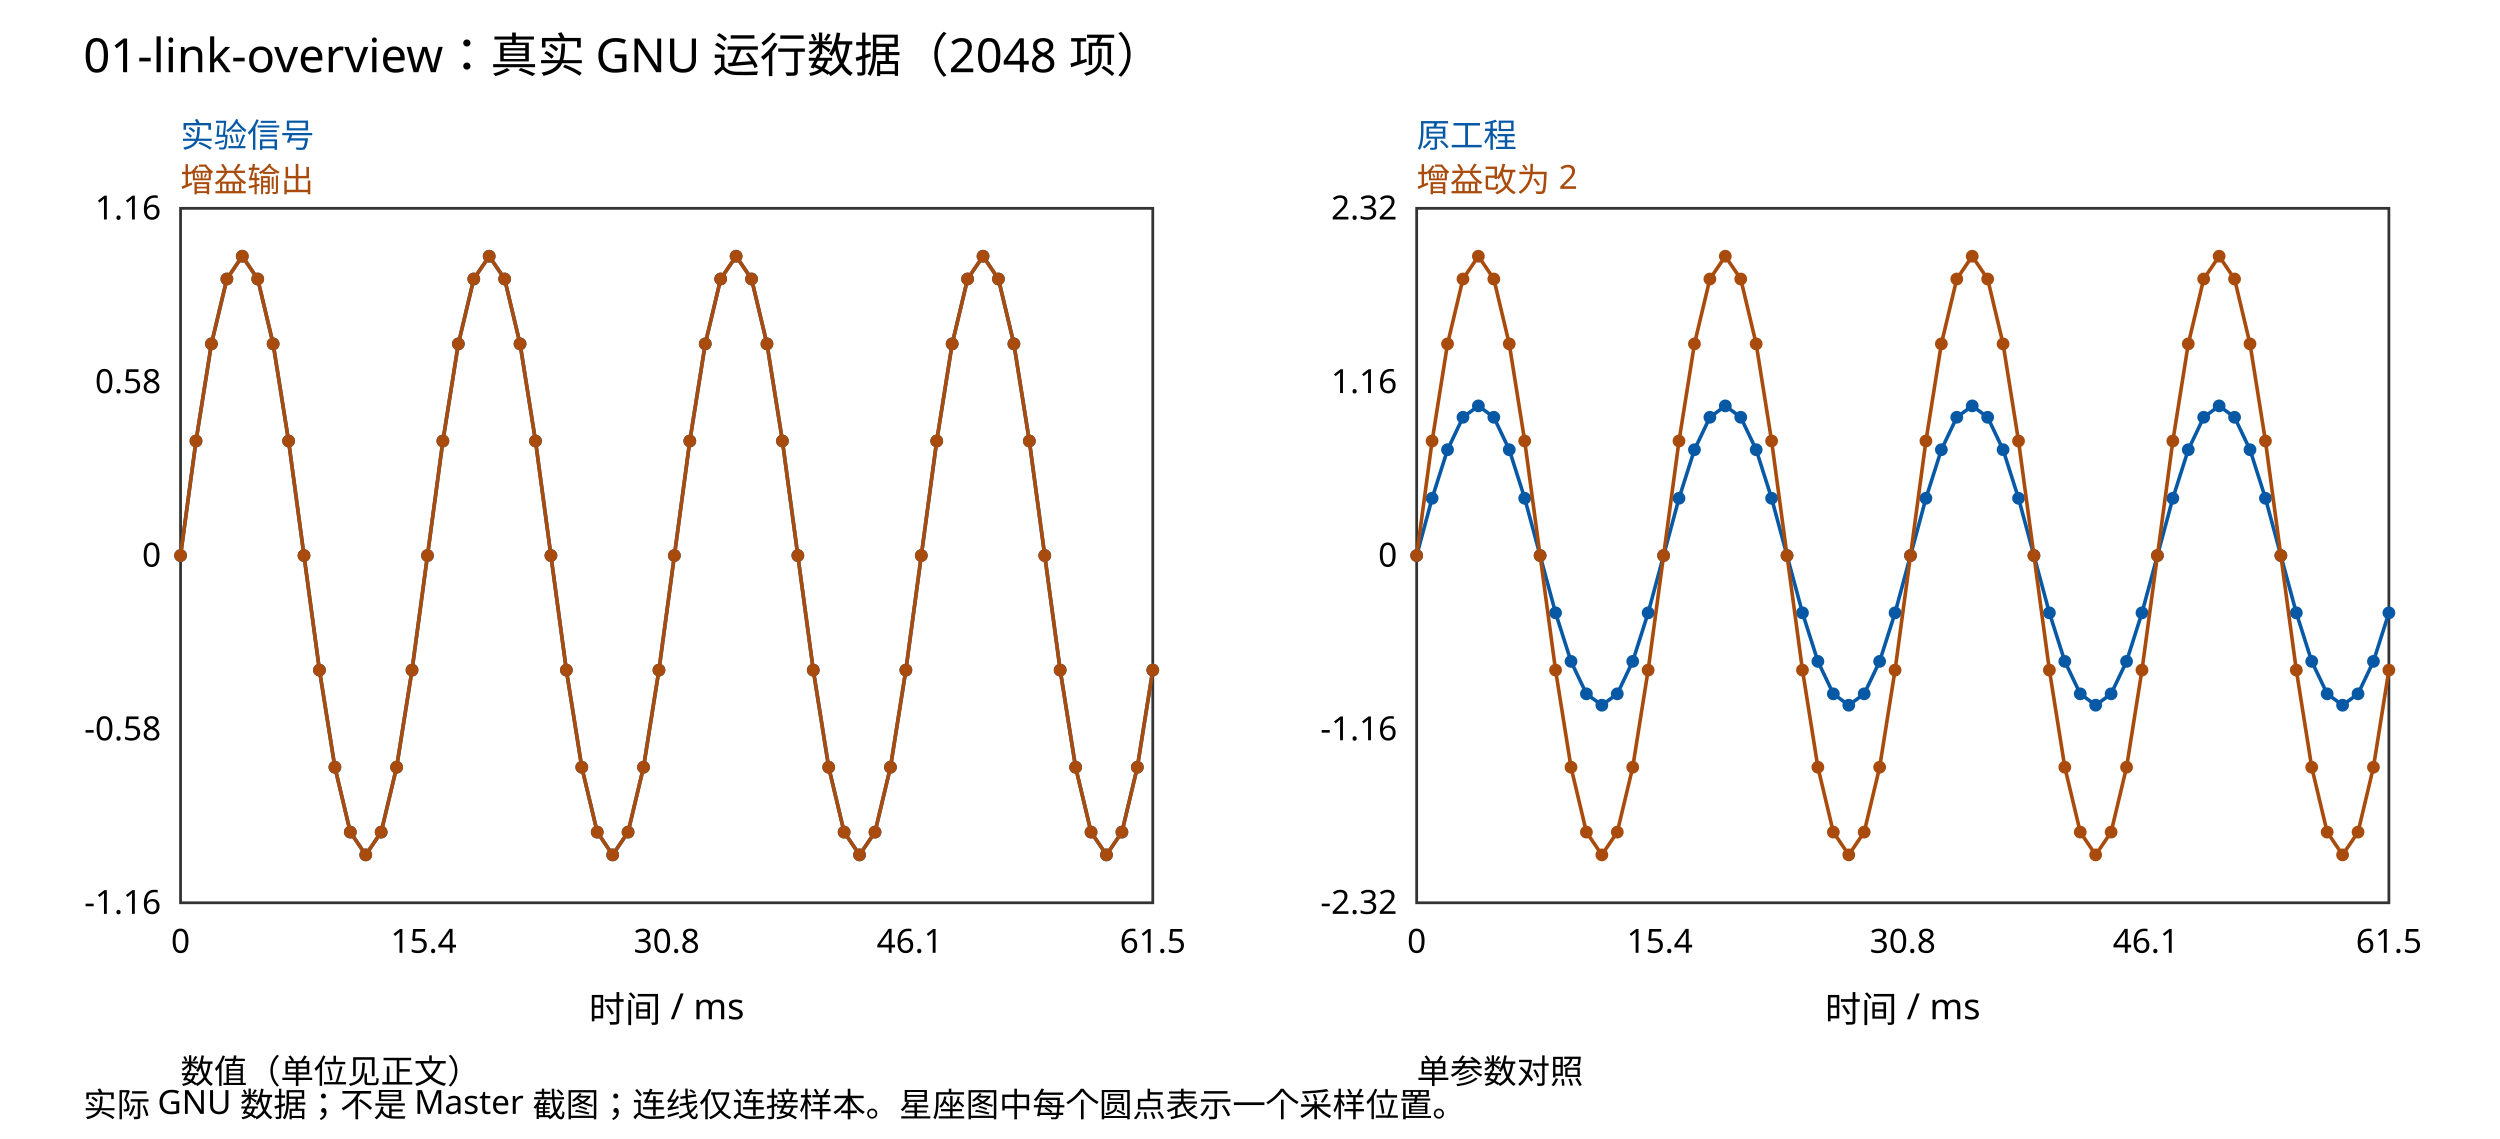
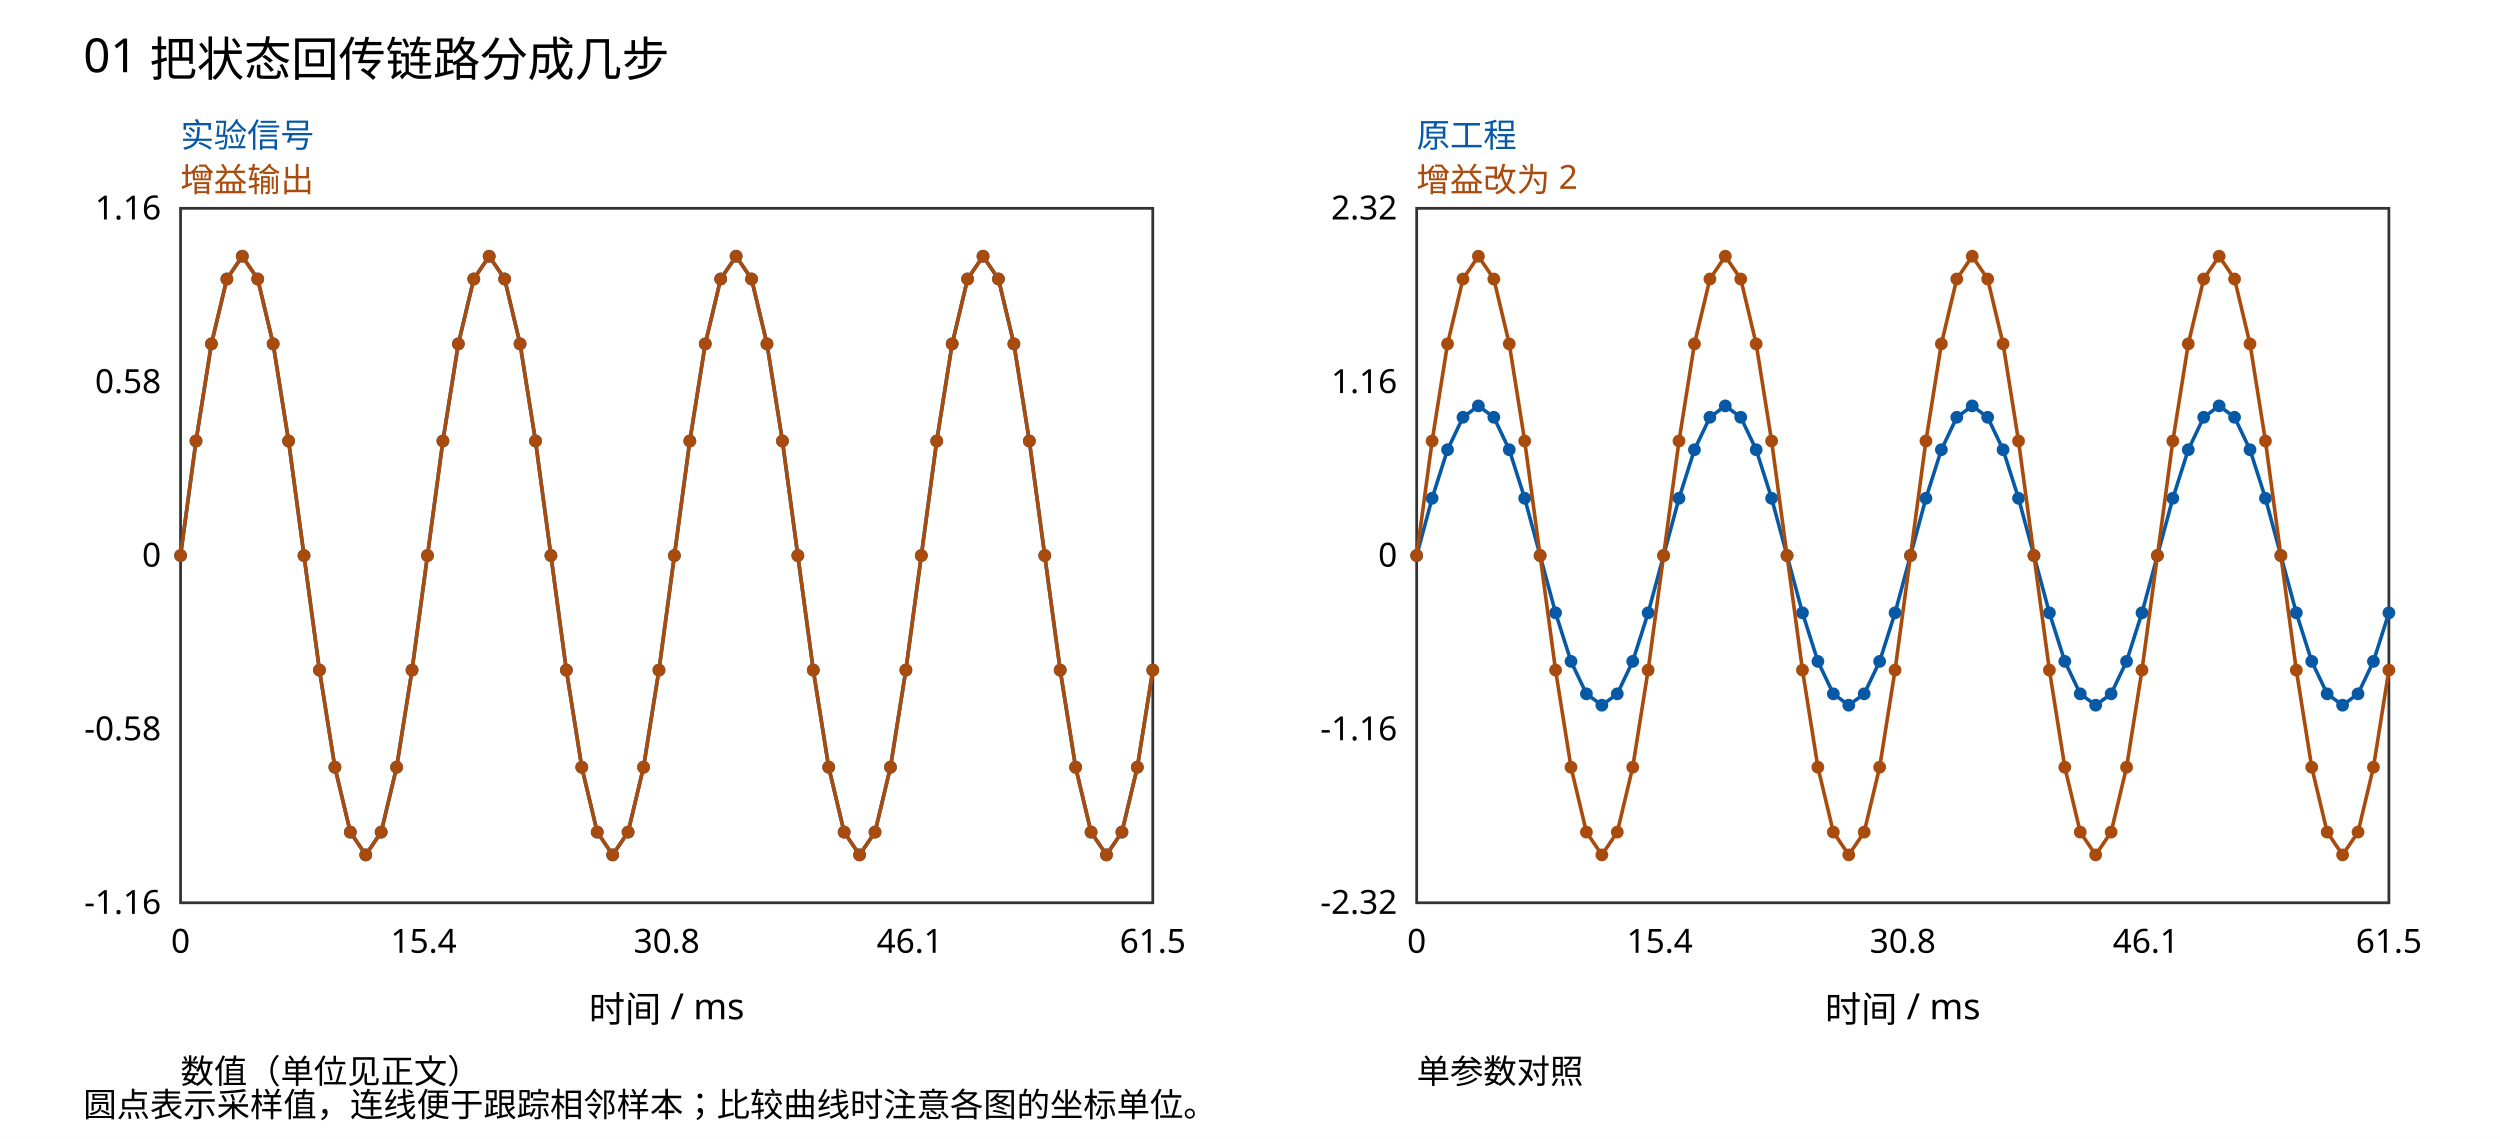
<svg xmlns="http://www.w3.org/2000/svg" width="900" height="410" viewBox="0 0 900 410">
  <rect width="100%" height="100%" fill="white" />
-   <text x="30" y="26" font-family="sans-serif" font-size="17">01-link-overview：真实 GNU 运行数据（2048 项）</text>
+   <text x="30" y="26" font-family="sans-serif" font-size="17">01 把状态回传链路分成几步</text>
  <rect x="65" y="75" width="350" height="250" fill="none" stroke="#333" />
  <text x="65.0" y="343" text-anchor="middle" font-family="sans-serif" font-size="12">0</text>
  <text x="58" y="329.0" text-anchor="end" font-family="sans-serif" font-size="12">-1.16</text>
  <text x="152.5" y="343" text-anchor="middle" font-family="sans-serif" font-size="12">15.4</text>
  <text x="58" y="266.5" text-anchor="end" font-family="sans-serif" font-size="12">-0.58</text>
  <text x="240.0" y="343" text-anchor="middle" font-family="sans-serif" font-size="12">30.8</text>
  <text x="58" y="204.0" text-anchor="end" font-family="sans-serif" font-size="12">0</text>
  <text x="327.5" y="343" text-anchor="middle" font-family="sans-serif" font-size="12">46.1</text>
  <text x="58" y="141.5" text-anchor="end" font-family="sans-serif" font-size="12">0.58</text>
  <text x="415.0" y="343" text-anchor="middle" font-family="sans-serif" font-size="12">61.5</text>
  <text x="58" y="79.0" text-anchor="end" font-family="sans-serif" font-size="12">1.16</text>
  <polyline points="65.00,200.00 70.56,158.76 76.11,123.80 81.67,100.44 87.22,92.24 92.78,100.44 98.33,123.80 103.89,158.76 109.44,200.00 115.00,241.24 120.56,276.20 126.11,299.56 131.67,307.76 137.22,299.56 142.78,276.20 148.33,241.24 153.89,200.00 159.44,158.76 165.00,123.80 170.56,100.44 176.11,92.24 181.67,100.44 187.22,123.80 192.78,158.76 198.33,200.00 203.89,241.24 209.44,276.20 215.00,299.56 220.56,307.76 226.11,299.56 231.67,276.20 237.22,241.24 242.78,200.00 248.33,158.76 253.89,123.80 259.44,100.44 265.00,92.24 270.56,100.44 276.11,123.80 281.67,158.76 287.22,200.00 292.78,241.24 298.33,276.20 303.89,299.56 309.44,307.76 315.00,299.56 320.56,276.20 326.11,241.24 331.67,200.00 337.22,158.76 342.78,123.80 348.33,100.44 353.89,92.24 359.44,100.44 365.00,123.80 370.56,158.76 376.11,200.00 381.67,241.24 387.22,276.20 392.78,299.56 398.33,307.76 403.89,299.56 409.44,276.20 415.00,241.24" fill="none" stroke="#0759a6" stroke-width="1.3" />
  <circle cx="65.00" cy="200.00" r="2.3" fill="#0759a6" />
  <circle cx="70.56" cy="158.76" r="2.3" fill="#0759a6" />
  <circle cx="76.11" cy="123.80" r="2.3" fill="#0759a6" />
  <circle cx="81.67" cy="100.44" r="2.3" fill="#0759a6" />
  <circle cx="87.22" cy="92.24" r="2.3" fill="#0759a6" />
  <circle cx="92.78" cy="100.44" r="2.3" fill="#0759a6" />
  <circle cx="98.33" cy="123.80" r="2.3" fill="#0759a6" />
  <circle cx="103.89" cy="158.76" r="2.3" fill="#0759a6" />
  <circle cx="109.44" cy="200.00" r="2.3" fill="#0759a6" />
  <circle cx="115.00" cy="241.24" r="2.3" fill="#0759a6" />
  <circle cx="120.56" cy="276.20" r="2.3" fill="#0759a6" />
  <circle cx="126.11" cy="299.56" r="2.3" fill="#0759a6" />
  <circle cx="131.67" cy="307.76" r="2.3" fill="#0759a6" />
  <circle cx="137.22" cy="299.56" r="2.3" fill="#0759a6" />
  <circle cx="142.78" cy="276.20" r="2.3" fill="#0759a6" />
  <circle cx="148.33" cy="241.24" r="2.3" fill="#0759a6" />
  <circle cx="153.89" cy="200.00" r="2.3" fill="#0759a6" />
  <circle cx="159.44" cy="158.76" r="2.3" fill="#0759a6" />
  <circle cx="165.00" cy="123.80" r="2.3" fill="#0759a6" />
  <circle cx="170.56" cy="100.44" r="2.3" fill="#0759a6" />
  <circle cx="176.11" cy="92.24" r="2.3" fill="#0759a6" />
  <circle cx="181.67" cy="100.44" r="2.3" fill="#0759a6" />
  <circle cx="187.22" cy="123.80" r="2.3" fill="#0759a6" />
  <circle cx="192.78" cy="158.76" r="2.3" fill="#0759a6" />
  <circle cx="198.33" cy="200.00" r="2.3" fill="#0759a6" />
  <circle cx="203.89" cy="241.24" r="2.3" fill="#0759a6" />
  <circle cx="209.44" cy="276.20" r="2.3" fill="#0759a6" />
  <circle cx="215.00" cy="299.56" r="2.3" fill="#0759a6" />
  <circle cx="220.56" cy="307.76" r="2.3" fill="#0759a6" />
  <circle cx="226.11" cy="299.56" r="2.3" fill="#0759a6" />
  <circle cx="231.67" cy="276.20" r="2.3" fill="#0759a6" />
  <circle cx="237.22" cy="241.24" r="2.3" fill="#0759a6" />
  <circle cx="242.78" cy="200.00" r="2.3" fill="#0759a6" />
  <circle cx="248.33" cy="158.76" r="2.3" fill="#0759a6" />
  <circle cx="253.89" cy="123.80" r="2.3" fill="#0759a6" />
  <circle cx="259.44" cy="100.44" r="2.3" fill="#0759a6" />
  <circle cx="265.00" cy="92.24" r="2.3" fill="#0759a6" />
  <circle cx="270.56" cy="100.44" r="2.3" fill="#0759a6" />
  <circle cx="276.11" cy="123.80" r="2.3" fill="#0759a6" />
  <circle cx="281.67" cy="158.76" r="2.3" fill="#0759a6" />
  <circle cx="287.22" cy="200.00" r="2.3" fill="#0759a6" />
  <circle cx="292.78" cy="241.24" r="2.3" fill="#0759a6" />
  <circle cx="298.33" cy="276.20" r="2.3" fill="#0759a6" />
  <circle cx="303.89" cy="299.56" r="2.3" fill="#0759a6" />
  <circle cx="309.44" cy="307.76" r="2.3" fill="#0759a6" />
  <circle cx="315.00" cy="299.56" r="2.3" fill="#0759a6" />
  <circle cx="320.56" cy="276.20" r="2.3" fill="#0759a6" />
  <circle cx="326.11" cy="241.24" r="2.3" fill="#0759a6" />
  <circle cx="331.67" cy="200.00" r="2.3" fill="#0759a6" />
  <circle cx="337.22" cy="158.76" r="2.3" fill="#0759a6" />
  <circle cx="342.78" cy="123.80" r="2.3" fill="#0759a6" />
  <circle cx="348.33" cy="100.44" r="2.3" fill="#0759a6" />
  <circle cx="353.89" cy="92.24" r="2.3" fill="#0759a6" />
  <circle cx="359.44" cy="100.44" r="2.3" fill="#0759a6" />
  <circle cx="365.00" cy="123.80" r="2.3" fill="#0759a6" />
  <circle cx="370.56" cy="158.76" r="2.3" fill="#0759a6" />
  <circle cx="376.11" cy="200.00" r="2.3" fill="#0759a6" />
  <circle cx="381.67" cy="241.24" r="2.3" fill="#0759a6" />
  <circle cx="387.22" cy="276.20" r="2.3" fill="#0759a6" />
  <circle cx="392.78" cy="299.56" r="2.3" fill="#0759a6" />
  <circle cx="398.33" cy="307.76" r="2.3" fill="#0759a6" />
  <circle cx="403.89" cy="299.56" r="2.3" fill="#0759a6" />
  <circle cx="409.44" cy="276.20" r="2.3" fill="#0759a6" />
  <circle cx="415.00" cy="241.24" r="2.3" fill="#0759a6" />
  <text x="65" y="53" fill="#0759a6" font-family="sans-serif" font-size="12">实验信号</text>
  <polyline points="65.00,200.00 70.56,158.76 76.11,123.80 81.67,100.44 87.22,92.24 92.78,100.44 98.33,123.80 103.89,158.76 109.44,200.00 115.00,241.24 120.56,276.20 126.11,299.56 131.67,307.76 137.22,299.56 142.78,276.20 148.33,241.24 153.89,200.00 159.44,158.76 165.00,123.80 170.56,100.44 176.11,92.24 181.67,100.44 187.22,123.80 192.78,158.76 198.33,200.00 203.89,241.24 209.44,276.20 215.00,299.56 220.56,307.76 226.11,299.56 231.67,276.20 237.22,241.24 242.78,200.00 248.33,158.76 253.89,123.80 259.44,100.44 265.00,92.24 270.56,100.44 276.11,123.80 281.67,158.76 287.22,200.00 292.78,241.24 298.33,276.20 303.89,299.56 309.44,307.76 315.00,299.56 320.56,276.20 326.11,241.24 331.67,200.00 337.22,158.76 342.78,123.80 348.33,100.44 353.89,92.24 359.44,100.44 365.00,123.80 370.56,158.76 376.11,200.00 381.67,241.24 387.22,276.20 392.78,299.56 398.33,307.76 403.89,299.56 409.44,276.20 415.00,241.24" fill="none" stroke="#a84b0c" stroke-width="1.3" />
  <circle cx="65.00" cy="200.00" r="2.3" fill="#a84b0c" />
  <circle cx="70.56" cy="158.76" r="2.3" fill="#a84b0c" />
  <circle cx="76.11" cy="123.80" r="2.3" fill="#a84b0c" />
  <circle cx="81.67" cy="100.44" r="2.3" fill="#a84b0c" />
  <circle cx="87.22" cy="92.24" r="2.3" fill="#a84b0c" />
  <circle cx="92.78" cy="100.44" r="2.3" fill="#a84b0c" />
  <circle cx="98.33" cy="123.80" r="2.3" fill="#a84b0c" />
  <circle cx="103.89" cy="158.76" r="2.3" fill="#a84b0c" />
  <circle cx="109.44" cy="200.00" r="2.3" fill="#a84b0c" />
  <circle cx="115.00" cy="241.24" r="2.3" fill="#a84b0c" />
  <circle cx="120.56" cy="276.20" r="2.3" fill="#a84b0c" />
  <circle cx="126.11" cy="299.56" r="2.3" fill="#a84b0c" />
  <circle cx="131.67" cy="307.76" r="2.3" fill="#a84b0c" />
  <circle cx="137.22" cy="299.56" r="2.3" fill="#a84b0c" />
  <circle cx="142.78" cy="276.20" r="2.3" fill="#a84b0c" />
  <circle cx="148.33" cy="241.24" r="2.3" fill="#a84b0c" />
  <circle cx="153.89" cy="200.00" r="2.3" fill="#a84b0c" />
  <circle cx="159.44" cy="158.76" r="2.3" fill="#a84b0c" />
  <circle cx="165.00" cy="123.80" r="2.3" fill="#a84b0c" />
  <circle cx="170.56" cy="100.44" r="2.3" fill="#a84b0c" />
  <circle cx="176.11" cy="92.24" r="2.3" fill="#a84b0c" />
  <circle cx="181.67" cy="100.44" r="2.3" fill="#a84b0c" />
  <circle cx="187.22" cy="123.80" r="2.3" fill="#a84b0c" />
  <circle cx="192.78" cy="158.76" r="2.3" fill="#a84b0c" />
  <circle cx="198.33" cy="200.00" r="2.3" fill="#a84b0c" />
  <circle cx="203.89" cy="241.24" r="2.3" fill="#a84b0c" />
  <circle cx="209.44" cy="276.20" r="2.3" fill="#a84b0c" />
  <circle cx="215.00" cy="299.56" r="2.3" fill="#a84b0c" />
  <circle cx="220.56" cy="307.76" r="2.3" fill="#a84b0c" />
  <circle cx="226.11" cy="299.56" r="2.3" fill="#a84b0c" />
  <circle cx="231.67" cy="276.20" r="2.3" fill="#a84b0c" />
  <circle cx="237.22" cy="241.24" r="2.3" fill="#a84b0c" />
  <circle cx="242.78" cy="200.00" r="2.3" fill="#a84b0c" />
  <circle cx="248.33" cy="158.76" r="2.3" fill="#a84b0c" />
  <circle cx="253.89" cy="123.80" r="2.3" fill="#a84b0c" />
  <circle cx="259.44" cy="100.44" r="2.3" fill="#a84b0c" />
  <circle cx="265.00" cy="92.24" r="2.3" fill="#a84b0c" />
  <circle cx="270.56" cy="100.44" r="2.3" fill="#a84b0c" />
  <circle cx="276.11" cy="123.80" r="2.3" fill="#a84b0c" />
  <circle cx="281.67" cy="158.76" r="2.3" fill="#a84b0c" />
  <circle cx="287.22" cy="200.00" r="2.3" fill="#a84b0c" />
  <circle cx="292.78" cy="241.24" r="2.3" fill="#a84b0c" />
  <circle cx="298.33" cy="276.20" r="2.3" fill="#a84b0c" />
  <circle cx="303.89" cy="299.56" r="2.3" fill="#a84b0c" />
  <circle cx="309.44" cy="307.76" r="2.3" fill="#a84b0c" />
  <circle cx="315.00" cy="299.56" r="2.3" fill="#a84b0c" />
  <circle cx="320.56" cy="276.20" r="2.3" fill="#a84b0c" />
  <circle cx="326.11" cy="241.24" r="2.3" fill="#a84b0c" />
  <circle cx="331.67" cy="200.00" r="2.3" fill="#a84b0c" />
  <circle cx="337.22" cy="158.76" r="2.3" fill="#a84b0c" />
  <circle cx="342.78" cy="123.80" r="2.3" fill="#a84b0c" />
  <circle cx="348.33" cy="100.44" r="2.3" fill="#a84b0c" />
  <circle cx="353.89" cy="92.24" r="2.3" fill="#a84b0c" />
  <circle cx="359.44" cy="100.44" r="2.3" fill="#a84b0c" />
  <circle cx="365.00" cy="123.80" r="2.3" fill="#a84b0c" />
  <circle cx="370.56" cy="158.76" r="2.3" fill="#a84b0c" />
  <circle cx="376.11" cy="200.00" r="2.3" fill="#a84b0c" />
  <circle cx="381.67" cy="241.24" r="2.3" fill="#a84b0c" />
  <circle cx="387.22" cy="276.20" r="2.3" fill="#a84b0c" />
  <circle cx="392.78" cy="299.56" r="2.3" fill="#a84b0c" />
  <circle cx="398.33" cy="307.76" r="2.3" fill="#a84b0c" />
  <circle cx="403.89" cy="299.56" r="2.3" fill="#a84b0c" />
  <circle cx="409.44" cy="276.20" r="2.3" fill="#a84b0c" />
  <circle cx="415.00" cy="241.24" r="2.3" fill="#a84b0c" />
  <text x="65" y="69" fill="#a84b0c" font-family="sans-serif" font-size="12">增益输出</text>
  <text x="240.0" y="368" text-anchor="middle" font-family="sans-serif" font-size="13">时间 / ms</text>
  <text x="65" y="390" font-family="sans-serif" font-size="12">数值（单位见正文）</text>
  <rect x="510" y="75" width="350" height="250" fill="none" stroke="#333" />
  <text x="510.0" y="343" text-anchor="middle" font-family="sans-serif" font-size="12">0</text>
  <text x="503" y="329.0" text-anchor="end" font-family="sans-serif" font-size="12">-2.32</text>
  <text x="597.5" y="343" text-anchor="middle" font-family="sans-serif" font-size="12">15.4</text>
  <text x="503" y="266.5" text-anchor="end" font-family="sans-serif" font-size="12">-1.16</text>
  <text x="685.0" y="343" text-anchor="middle" font-family="sans-serif" font-size="12">30.8</text>
  <text x="503" y="204.0" text-anchor="end" font-family="sans-serif" font-size="12">0</text>
  <text x="772.5" y="343" text-anchor="middle" font-family="sans-serif" font-size="12">46.1</text>
  <text x="503" y="141.5" text-anchor="end" font-family="sans-serif" font-size="12">1.16</text>
  <text x="860.0" y="343" text-anchor="middle" font-family="sans-serif" font-size="12">61.5</text>
  <text x="503" y="79.0" text-anchor="end" font-family="sans-serif" font-size="12">2.32</text>
  <polyline points="510.00,200.00 515.56,179.38 521.11,161.90 526.67,150.22 532.22,146.12 537.78,150.22 543.33,161.90 548.89,179.38 554.44,200.00 560.00,220.62 565.56,238.10 571.11,249.78 576.67,253.88 582.22,249.78 587.78,238.10 593.33,220.62 598.89,200.00 604.44,179.38 610.00,161.90 615.56,150.22 621.11,146.12 626.67,150.22 632.22,161.90 637.78,179.38 643.33,200.00 648.89,220.62 654.44,238.10 660.00,249.78 665.56,253.88 671.11,249.78 676.67,238.10 682.22,220.62 687.78,200.00 693.33,179.38 698.89,161.90 704.44,150.22 710.00,146.12 715.56,150.22 721.11,161.90 726.67,179.38 732.22,200.00 737.78,220.62 743.33,238.10 748.89,249.78 754.44,253.88 760.00,249.78 765.56,238.10 771.11,220.62 776.67,200.00 782.22,179.38 787.78,161.90 793.33,150.22 798.89,146.12 804.44,150.22 810.00,161.90 815.56,179.38 821.11,200.00 826.67,220.62 832.22,238.10 837.78,249.78 843.33,253.88 848.89,249.78 854.44,238.10 860.00,220.62" fill="none" stroke="#0759a6" stroke-width="1.3" />
  <circle cx="510.00" cy="200.00" r="2.3" fill="#0759a6" />
  <circle cx="515.56" cy="179.38" r="2.3" fill="#0759a6" />
  <circle cx="521.11" cy="161.90" r="2.3" fill="#0759a6" />
  <circle cx="526.67" cy="150.22" r="2.3" fill="#0759a6" />
  <circle cx="532.22" cy="146.12" r="2.3" fill="#0759a6" />
  <circle cx="537.78" cy="150.22" r="2.3" fill="#0759a6" />
  <circle cx="543.33" cy="161.90" r="2.3" fill="#0759a6" />
  <circle cx="548.89" cy="179.38" r="2.3" fill="#0759a6" />
  <circle cx="554.44" cy="200.00" r="2.3" fill="#0759a6" />
  <circle cx="560.00" cy="220.62" r="2.3" fill="#0759a6" />
  <circle cx="565.56" cy="238.10" r="2.3" fill="#0759a6" />
  <circle cx="571.11" cy="249.78" r="2.3" fill="#0759a6" />
  <circle cx="576.67" cy="253.88" r="2.3" fill="#0759a6" />
  <circle cx="582.22" cy="249.78" r="2.3" fill="#0759a6" />
  <circle cx="587.78" cy="238.10" r="2.3" fill="#0759a6" />
  <circle cx="593.33" cy="220.62" r="2.3" fill="#0759a6" />
  <circle cx="598.89" cy="200.00" r="2.3" fill="#0759a6" />
  <circle cx="604.44" cy="179.38" r="2.3" fill="#0759a6" />
  <circle cx="610.00" cy="161.90" r="2.3" fill="#0759a6" />
  <circle cx="615.56" cy="150.22" r="2.3" fill="#0759a6" />
  <circle cx="621.11" cy="146.12" r="2.3" fill="#0759a6" />
  <circle cx="626.67" cy="150.22" r="2.3" fill="#0759a6" />
  <circle cx="632.22" cy="161.90" r="2.3" fill="#0759a6" />
  <circle cx="637.78" cy="179.38" r="2.3" fill="#0759a6" />
  <circle cx="643.33" cy="200.00" r="2.3" fill="#0759a6" />
  <circle cx="648.89" cy="220.62" r="2.3" fill="#0759a6" />
  <circle cx="654.44" cy="238.10" r="2.3" fill="#0759a6" />
  <circle cx="660.00" cy="249.78" r="2.3" fill="#0759a6" />
  <circle cx="665.56" cy="253.88" r="2.3" fill="#0759a6" />
  <circle cx="671.11" cy="249.78" r="2.3" fill="#0759a6" />
  <circle cx="676.67" cy="238.10" r="2.3" fill="#0759a6" />
  <circle cx="682.22" cy="220.62" r="2.3" fill="#0759a6" />
  <circle cx="687.78" cy="200.00" r="2.3" fill="#0759a6" />
  <circle cx="693.33" cy="179.38" r="2.3" fill="#0759a6" />
  <circle cx="698.89" cy="161.90" r="2.3" fill="#0759a6" />
  <circle cx="704.44" cy="150.22" r="2.3" fill="#0759a6" />
  <circle cx="710.00" cy="146.12" r="2.3" fill="#0759a6" />
  <circle cx="715.56" cy="150.22" r="2.3" fill="#0759a6" />
  <circle cx="721.11" cy="161.90" r="2.3" fill="#0759a6" />
  <circle cx="726.67" cy="179.38" r="2.3" fill="#0759a6" />
  <circle cx="732.22" cy="200.00" r="2.3" fill="#0759a6" />
  <circle cx="737.78" cy="220.62" r="2.3" fill="#0759a6" />
  <circle cx="743.33" cy="238.10" r="2.3" fill="#0759a6" />
  <circle cx="748.89" cy="249.78" r="2.3" fill="#0759a6" />
  <circle cx="754.44" cy="253.88" r="2.3" fill="#0759a6" />
  <circle cx="760.00" cy="249.78" r="2.3" fill="#0759a6" />
  <circle cx="765.56" cy="238.10" r="2.3" fill="#0759a6" />
  <circle cx="771.11" cy="220.62" r="2.3" fill="#0759a6" />
  <circle cx="776.67" cy="200.00" r="2.3" fill="#0759a6" />
  <circle cx="782.22" cy="179.38" r="2.3" fill="#0759a6" />
  <circle cx="787.78" cy="161.90" r="2.3" fill="#0759a6" />
  <circle cx="793.33" cy="150.22" r="2.3" fill="#0759a6" />
  <circle cx="798.89" cy="146.12" r="2.3" fill="#0759a6" />
  <circle cx="804.44" cy="150.22" r="2.3" fill="#0759a6" />
  <circle cx="810.00" cy="161.90" r="2.3" fill="#0759a6" />
  <circle cx="815.56" cy="179.38" r="2.3" fill="#0759a6" />
  <circle cx="821.11" cy="200.00" r="2.3" fill="#0759a6" />
  <circle cx="826.67" cy="220.62" r="2.3" fill="#0759a6" />
  <circle cx="832.22" cy="238.10" r="2.3" fill="#0759a6" />
  <circle cx="837.78" cy="249.78" r="2.3" fill="#0759a6" />
  <circle cx="843.33" cy="253.88" r="2.3" fill="#0759a6" />
  <circle cx="848.89" cy="249.78" r="2.3" fill="#0759a6" />
  <circle cx="854.44" cy="238.10" r="2.3" fill="#0759a6" />
  <circle cx="860.00" cy="220.62" r="2.3" fill="#0759a6" />
  <text x="510" y="53" fill="#0759a6" font-family="sans-serif" font-size="12">原工程</text>
  <polyline points="510.00,200.00 515.56,158.76 521.11,123.80 526.67,100.44 532.22,92.24 537.78,100.44 543.33,123.80 548.89,158.76 554.44,200.00 560.00,241.24 565.56,276.20 571.11,299.56 576.67,307.76 582.22,299.56 587.78,276.20 593.33,241.24 598.89,200.00 604.44,158.76 610.00,123.80 615.56,100.44 621.11,92.24 626.67,100.44 632.22,123.80 637.78,158.76 643.33,200.00 648.89,241.24 654.44,276.20 660.00,299.56 665.56,307.76 671.11,299.56 676.67,276.20 682.22,241.24 687.78,200.00 693.33,158.76 698.89,123.80 704.44,100.44 710.00,92.24 715.56,100.44 721.11,123.80 726.67,158.76 732.22,200.00 737.78,241.24 743.33,276.20 748.89,299.56 754.44,307.76 760.00,299.56 765.56,276.20 771.11,241.24 776.67,200.00 782.22,158.76 787.78,123.80 793.33,100.44 798.89,92.24 804.44,100.44 810.00,123.80 815.56,158.76 821.11,200.00 826.67,241.24 832.22,276.20 837.78,299.56 843.33,307.76 848.89,299.56 854.44,276.20 860.00,241.24" fill="none" stroke="#a84b0c" stroke-width="1.3" />
  <circle cx="510.00" cy="200.00" r="2.3" fill="#a84b0c" />
  <circle cx="515.56" cy="158.76" r="2.3" fill="#a84b0c" />
  <circle cx="521.11" cy="123.80" r="2.3" fill="#a84b0c" />
  <circle cx="526.67" cy="100.44" r="2.3" fill="#a84b0c" />
  <circle cx="532.22" cy="92.24" r="2.3" fill="#a84b0c" />
  <circle cx="537.78" cy="100.44" r="2.3" fill="#a84b0c" />
  <circle cx="543.33" cy="123.80" r="2.3" fill="#a84b0c" />
  <circle cx="548.89" cy="158.76" r="2.3" fill="#a84b0c" />
  <circle cx="554.44" cy="200.00" r="2.3" fill="#a84b0c" />
  <circle cx="560.00" cy="241.24" r="2.3" fill="#a84b0c" />
  <circle cx="565.56" cy="276.20" r="2.3" fill="#a84b0c" />
  <circle cx="571.11" cy="299.56" r="2.3" fill="#a84b0c" />
  <circle cx="576.67" cy="307.76" r="2.3" fill="#a84b0c" />
  <circle cx="582.22" cy="299.56" r="2.3" fill="#a84b0c" />
  <circle cx="587.78" cy="276.20" r="2.3" fill="#a84b0c" />
  <circle cx="593.33" cy="241.24" r="2.3" fill="#a84b0c" />
  <circle cx="598.89" cy="200.00" r="2.3" fill="#a84b0c" />
  <circle cx="604.44" cy="158.76" r="2.3" fill="#a84b0c" />
  <circle cx="610.00" cy="123.80" r="2.3" fill="#a84b0c" />
  <circle cx="615.56" cy="100.44" r="2.3" fill="#a84b0c" />
  <circle cx="621.11" cy="92.24" r="2.3" fill="#a84b0c" />
  <circle cx="626.67" cy="100.44" r="2.3" fill="#a84b0c" />
  <circle cx="632.22" cy="123.80" r="2.3" fill="#a84b0c" />
  <circle cx="637.78" cy="158.76" r="2.3" fill="#a84b0c" />
  <circle cx="643.33" cy="200.00" r="2.3" fill="#a84b0c" />
  <circle cx="648.89" cy="241.24" r="2.3" fill="#a84b0c" />
  <circle cx="654.44" cy="276.20" r="2.3" fill="#a84b0c" />
  <circle cx="660.00" cy="299.56" r="2.3" fill="#a84b0c" />
  <circle cx="665.56" cy="307.76" r="2.3" fill="#a84b0c" />
  <circle cx="671.11" cy="299.56" r="2.3" fill="#a84b0c" />
  <circle cx="676.67" cy="276.20" r="2.3" fill="#a84b0c" />
  <circle cx="682.22" cy="241.24" r="2.3" fill="#a84b0c" />
  <circle cx="687.78" cy="200.00" r="2.3" fill="#a84b0c" />
  <circle cx="693.33" cy="158.76" r="2.3" fill="#a84b0c" />
  <circle cx="698.89" cy="123.80" r="2.3" fill="#a84b0c" />
  <circle cx="704.44" cy="100.44" r="2.3" fill="#a84b0c" />
  <circle cx="710.00" cy="92.24" r="2.3" fill="#a84b0c" />
  <circle cx="715.56" cy="100.44" r="2.3" fill="#a84b0c" />
  <circle cx="721.11" cy="123.80" r="2.3" fill="#a84b0c" />
  <circle cx="726.67" cy="158.76" r="2.3" fill="#a84b0c" />
  <circle cx="732.22" cy="200.00" r="2.3" fill="#a84b0c" />
  <circle cx="737.78" cy="241.24" r="2.3" fill="#a84b0c" />
  <circle cx="743.33" cy="276.20" r="2.3" fill="#a84b0c" />
  <circle cx="748.89" cy="299.56" r="2.3" fill="#a84b0c" />
  <circle cx="754.44" cy="307.76" r="2.3" fill="#a84b0c" />
  <circle cx="760.00" cy="299.56" r="2.3" fill="#a84b0c" />
  <circle cx="765.56" cy="276.20" r="2.3" fill="#a84b0c" />
  <circle cx="771.11" cy="241.24" r="2.3" fill="#a84b0c" />
  <circle cx="776.67" cy="200.00" r="2.3" fill="#a84b0c" />
  <circle cx="782.22" cy="158.76" r="2.3" fill="#a84b0c" />
  <circle cx="787.78" cy="123.80" r="2.3" fill="#a84b0c" />
  <circle cx="793.33" cy="100.44" r="2.3" fill="#a84b0c" />
  <circle cx="798.89" cy="92.24" r="2.3" fill="#a84b0c" />
  <circle cx="804.44" cy="100.44" r="2.3" fill="#a84b0c" />
  <circle cx="810.00" cy="123.80" r="2.3" fill="#a84b0c" />
  <circle cx="815.56" cy="158.76" r="2.3" fill="#a84b0c" />
  <circle cx="821.11" cy="200.00" r="2.3" fill="#a84b0c" />
  <circle cx="826.67" cy="241.24" r="2.3" fill="#a84b0c" />
  <circle cx="832.22" cy="276.20" r="2.3" fill="#a84b0c" />
  <circle cx="837.78" cy="299.56" r="2.3" fill="#a84b0c" />
  <circle cx="843.33" cy="307.76" r="2.3" fill="#a84b0c" />
  <circle cx="848.89" cy="299.56" r="2.3" fill="#a84b0c" />
  <circle cx="854.44" cy="276.20" r="2.3" fill="#a84b0c" />
  <circle cx="860.00" cy="241.24" r="2.3" fill="#a84b0c" />
  <text x="510" y="69" fill="#a84b0c" font-family="sans-serif" font-size="12">增益改为 2</text>
  <text x="685.0" y="368" text-anchor="middle" font-family="sans-serif" font-size="13">时间 / ms</text>
  <text x="510" y="390" font-family="sans-serif" font-size="12">单参数对照</text>
-   <text x="30" y="402" font-family="sans-serif" font-size="12">实际 GNU 数据；不是 Master 截图；连线仅连接样本。星座图中每个圆点表示一个采样位置。</text>
+   <text x="30" y="402" font-family="sans-serif" font-size="12">圆点表示采样值，连线便于跟踪相邻样本；比较曲线时注意各图的坐标单位。</text>
</svg>
